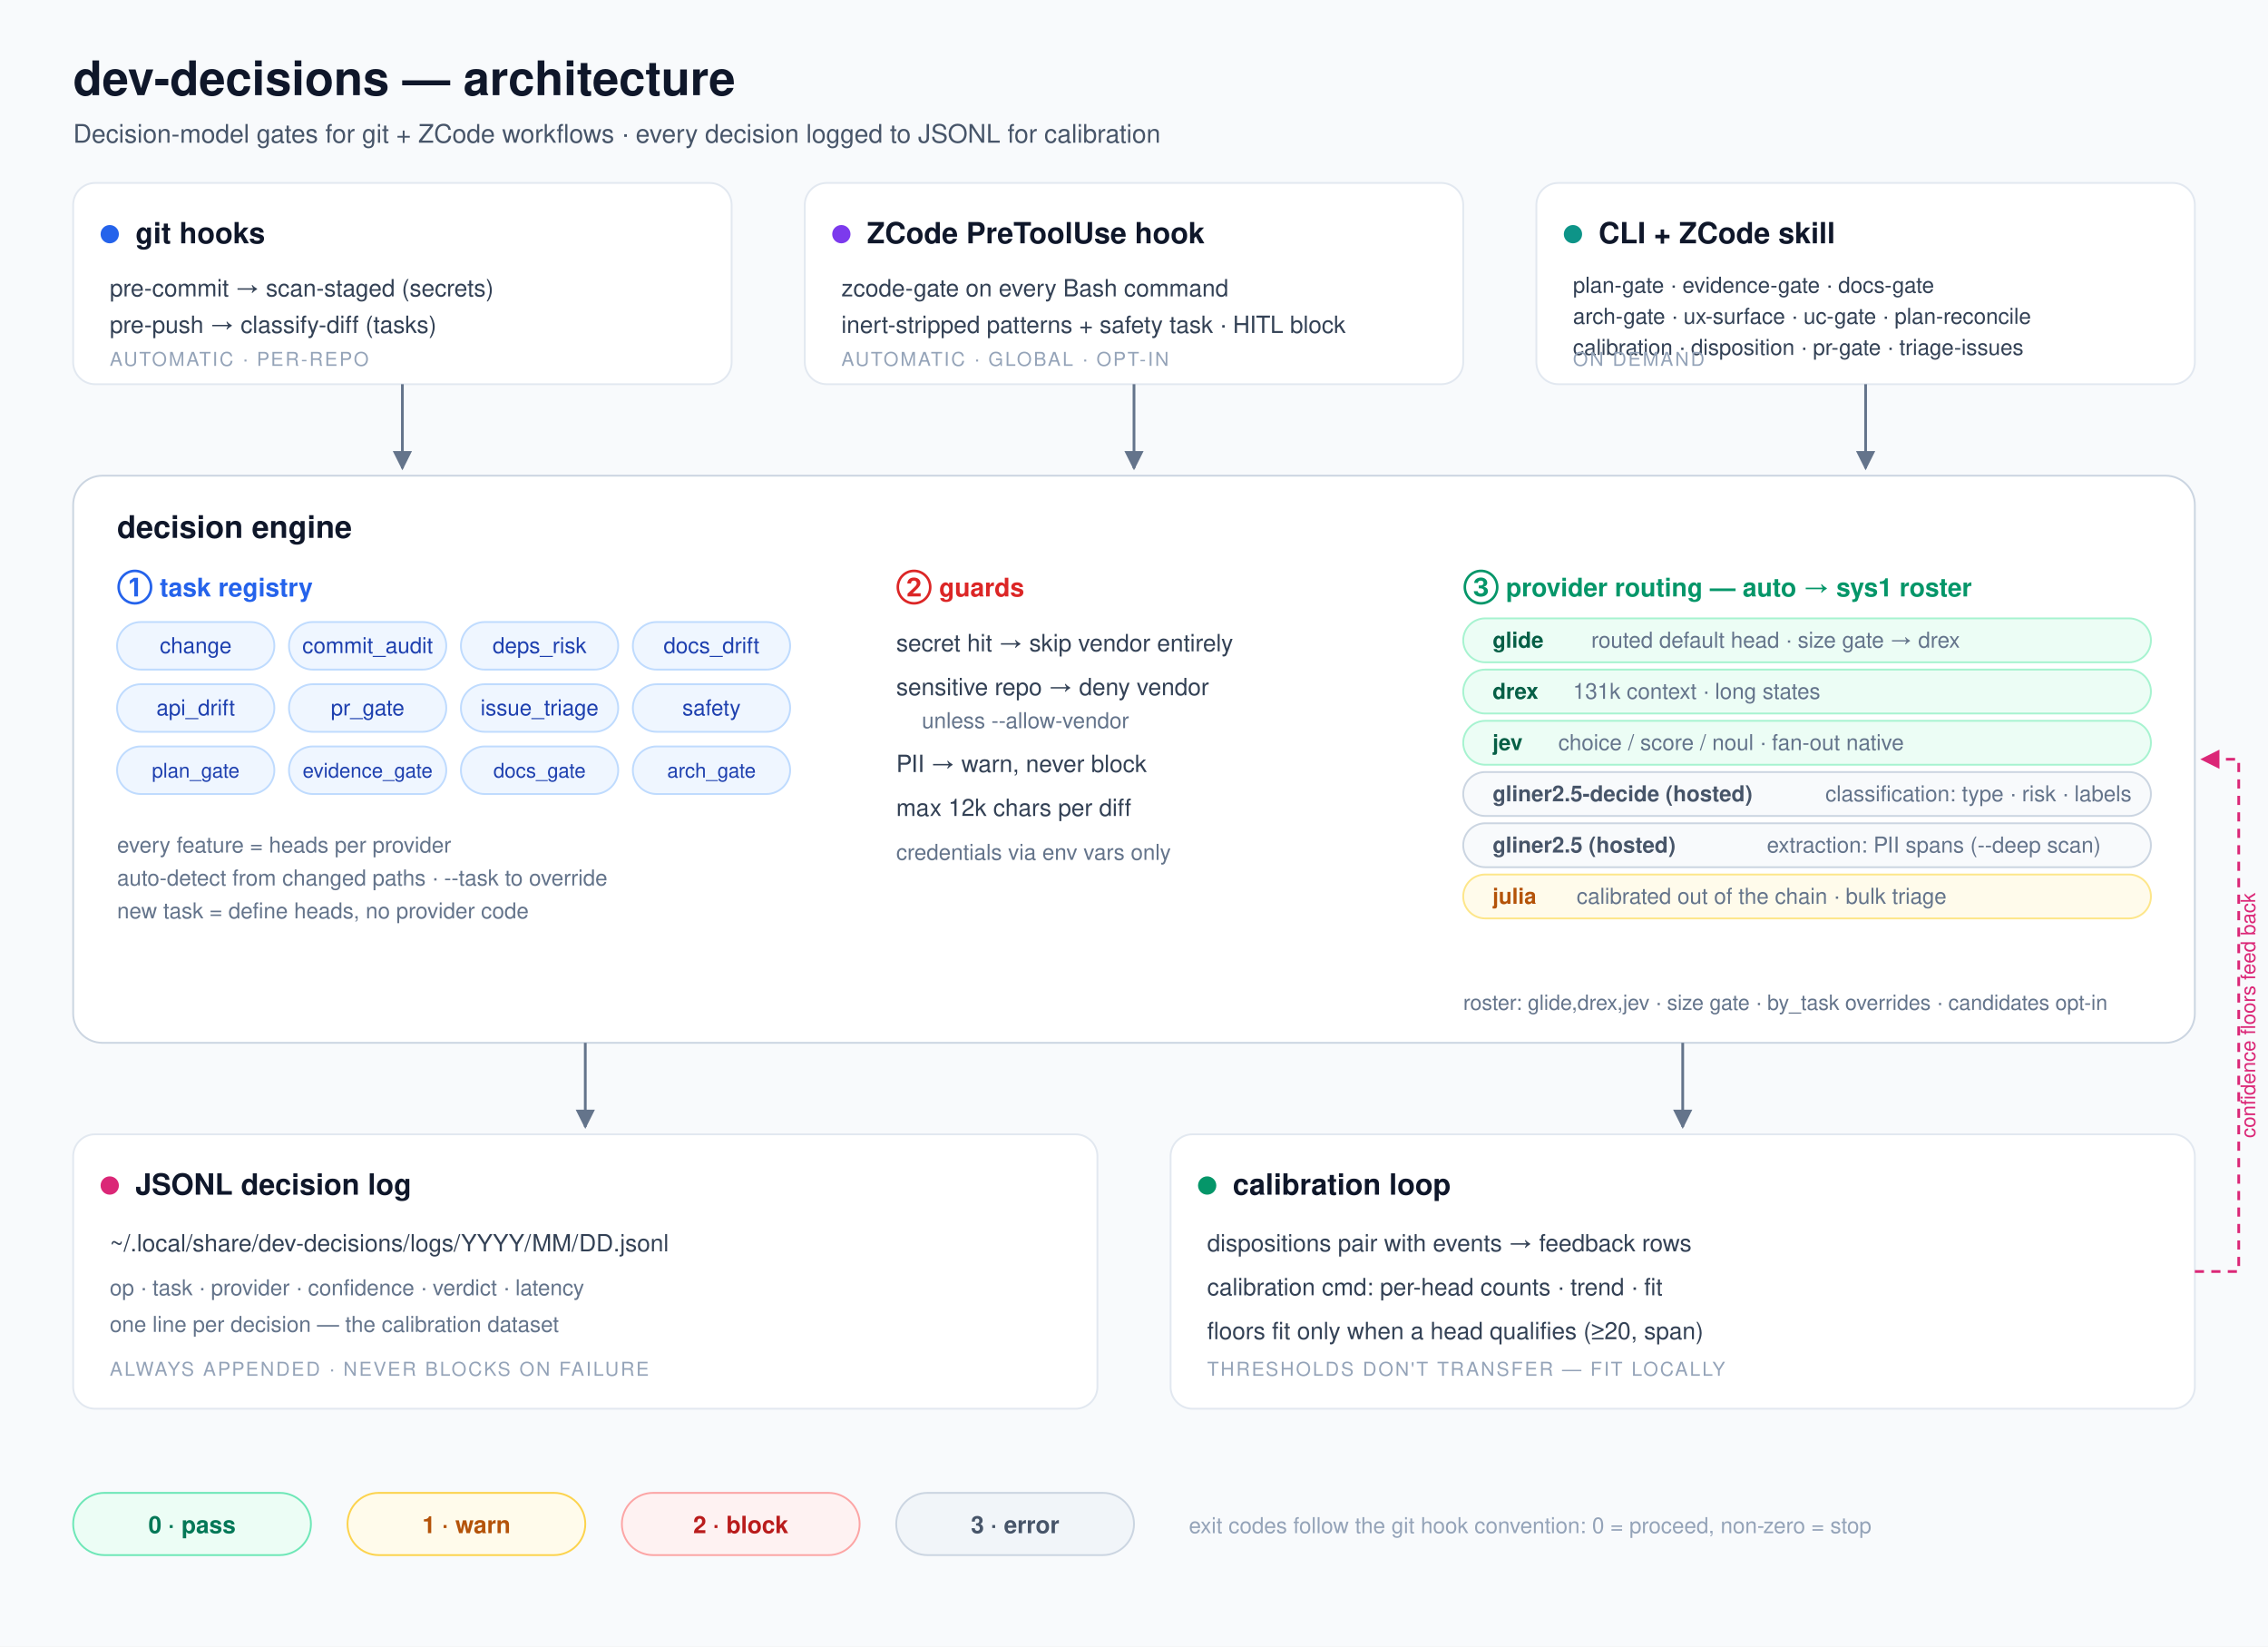
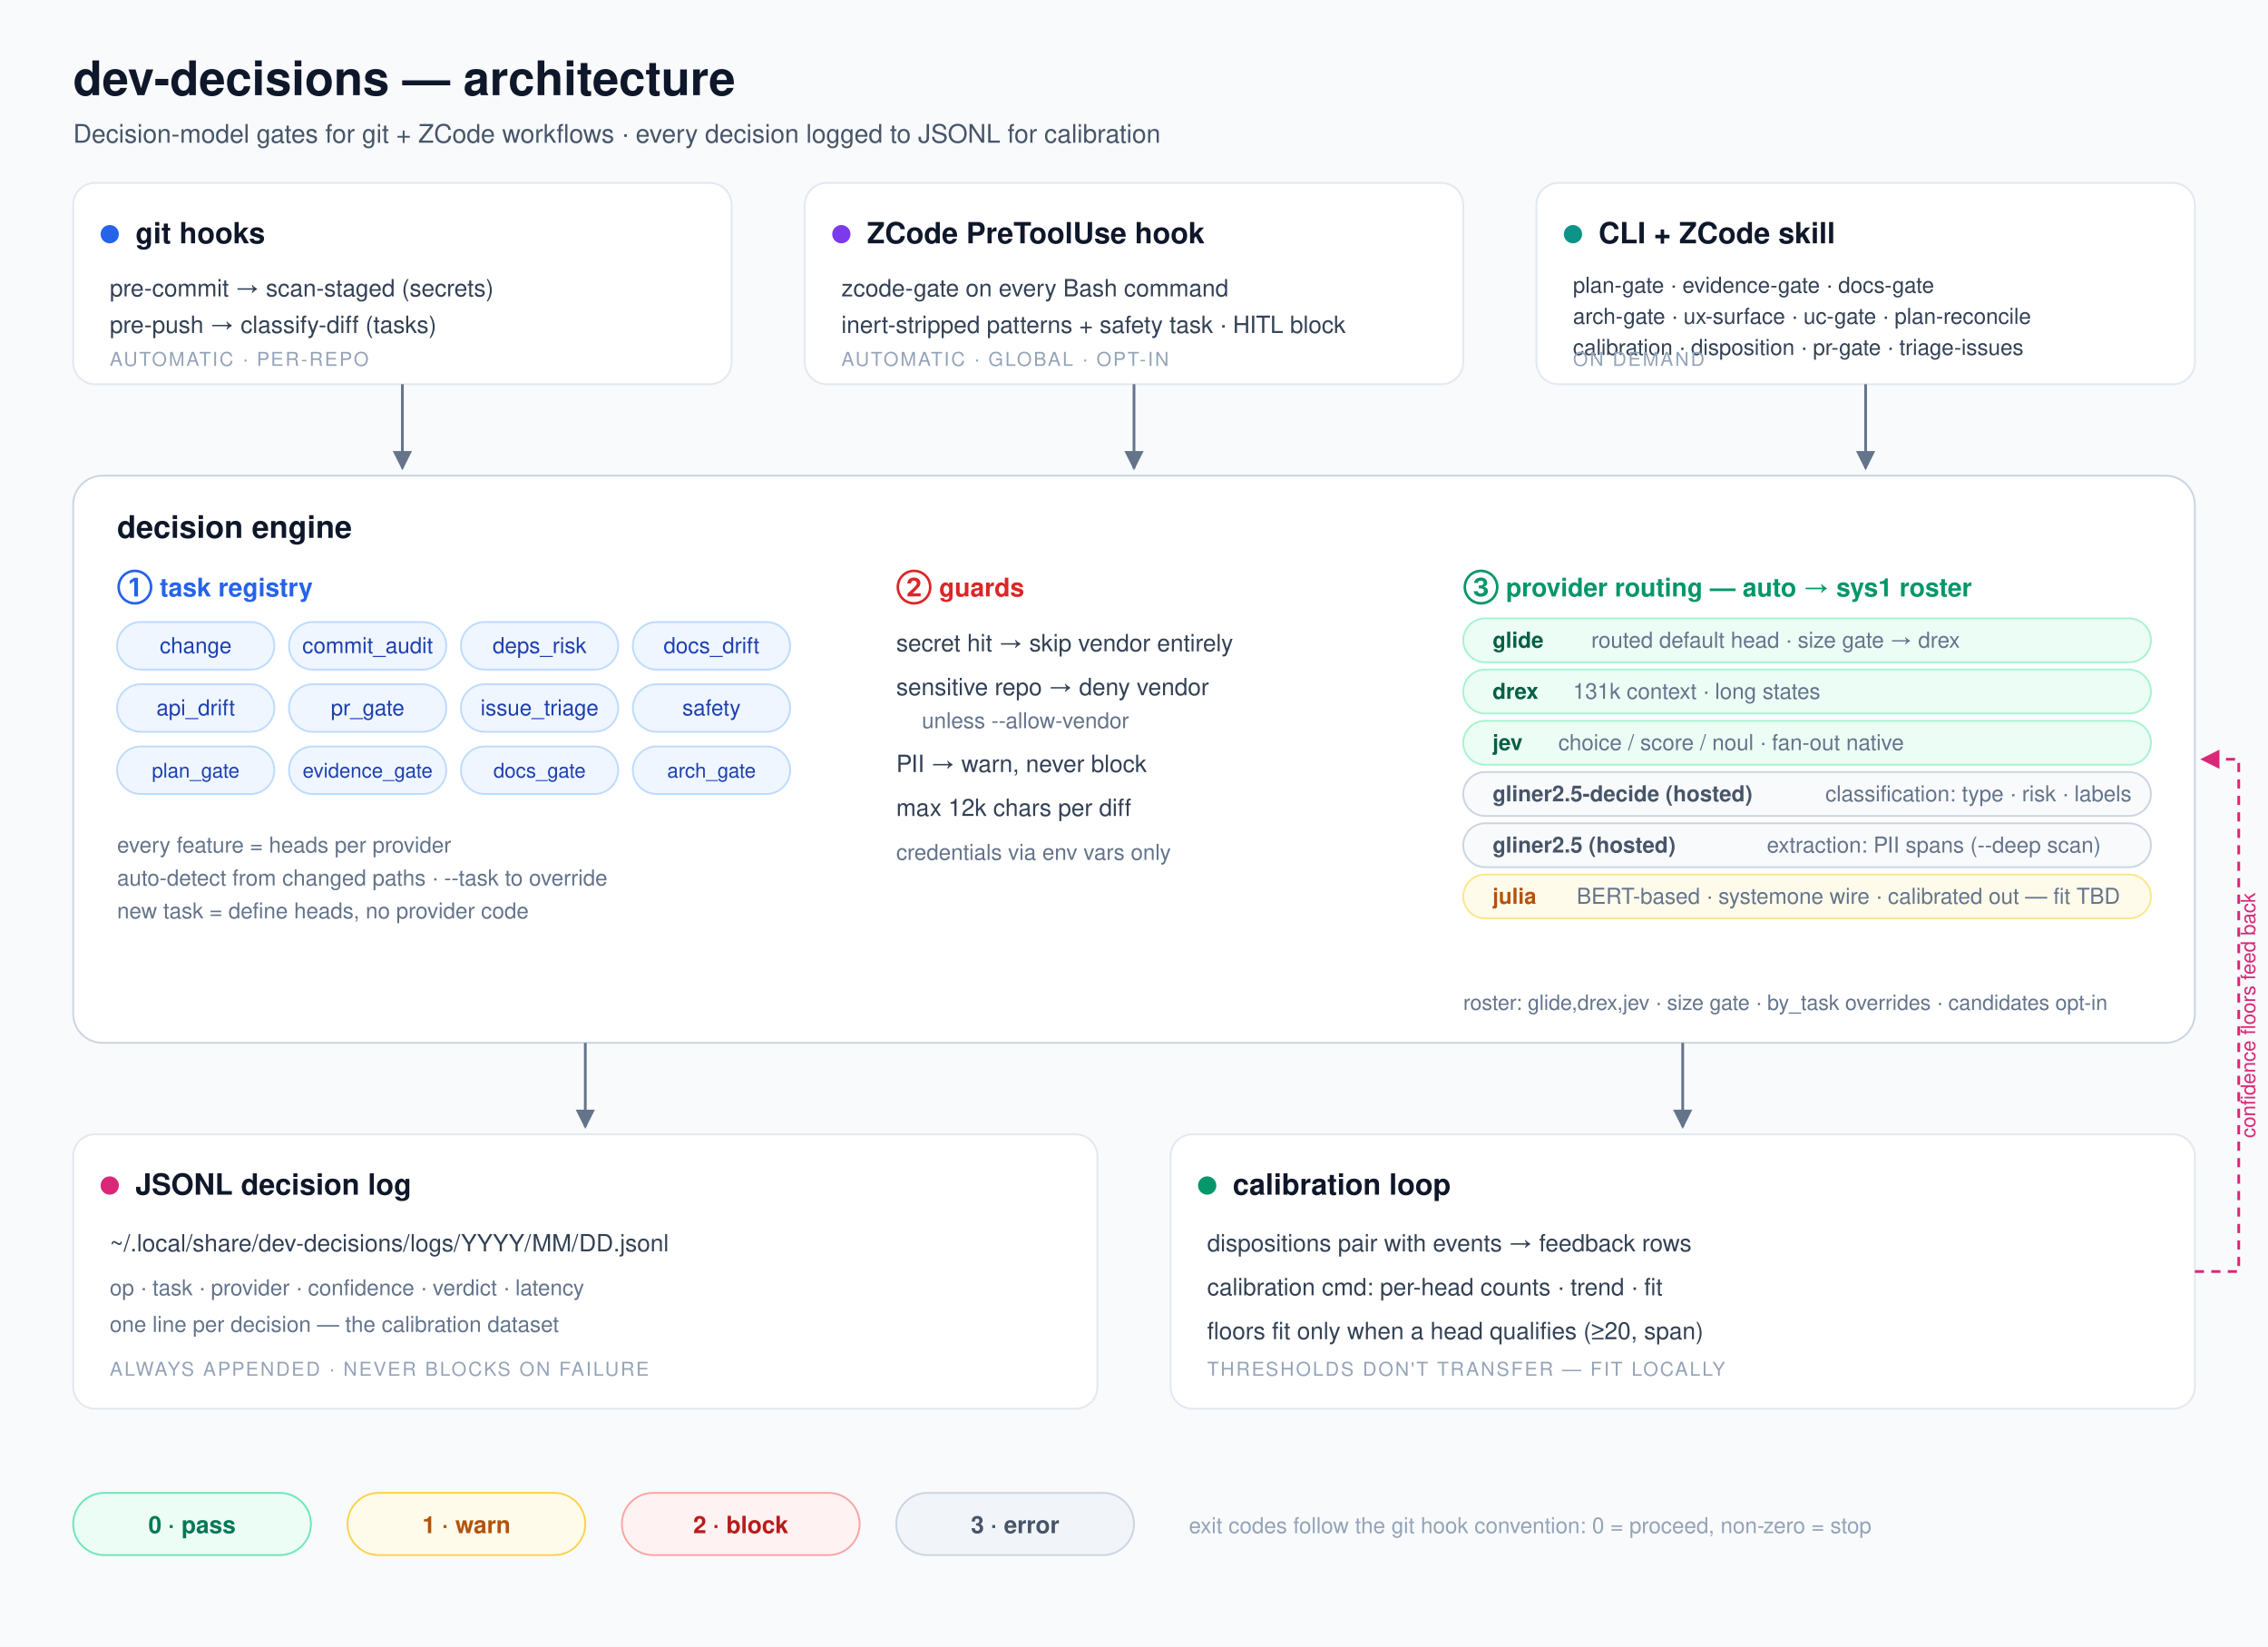
<svg xmlns="http://www.w3.org/2000/svg" viewBox="0 0 1240 900" font-family="-apple-system, 'Segoe UI', Helvetica, Arial, sans-serif">
  <defs>
    <marker id="arr" viewBox="0 0 10 10" refX="9" refY="5" markerWidth="7" markerHeight="7" orient="auto-start-reverse">
      <path d="M 0 0 L 10 5 L 0 10 z" fill="#64748b" />
    </marker>
    <marker id="arrPink" viewBox="0 0 10 10" refX="9" refY="5" markerWidth="7" markerHeight="7" orient="auto-start-reverse">
      <path d="M 0 0 L 10 5 L 0 10 z" fill="#db2777" />
    </marker>
  </defs>
  <rect width="1240" height="900" fill="#f8fafc" />
  <text x="40" y="52" font-size="26" font-weight="700" fill="#0f172a">dev-decisions — architecture</text>
  <text x="40" y="78" font-size="14" fill="#475569">Decision-model gates for git + ZCode workflows · every decision logged to JSONL for calibration</text>
  <rect x="40" y="100" width="360" height="110" rx="12" fill="#ffffff" stroke="#e2e8f0" />
  <circle cx="60" cy="128" r="5" fill="#2563eb" />
  <text x="74" y="133" font-size="16" font-weight="700" fill="#0f172a">git hooks</text>
  <text x="60" y="162" font-size="13" fill="#334155">pre-commit → scan-staged (secrets)</text>
  <text x="60" y="182" font-size="13" fill="#334155">pre-push → classify-diff (tasks)</text>
  <text x="60" y="200" font-size="10.5" fill="#94a3b8" letter-spacing="1">AUTOMATIC · PER-REPO</text>
  <rect x="440" y="100" width="360" height="110" rx="12" fill="#ffffff" stroke="#e2e8f0" />
  <circle cx="460" cy="128" r="5" fill="#7c3aed" />
  <text x="474" y="133" font-size="16" font-weight="700" fill="#0f172a">ZCode PreToolUse hook</text>
  <text x="460" y="162" font-size="13" fill="#334155">zcode-gate on every Bash command</text>
  <text x="460" y="182" font-size="13" fill="#334155">inert-stripped patterns + safety task · HITL block</text>
  <text x="460" y="200" font-size="10.5" fill="#94a3b8" letter-spacing="1">AUTOMATIC · GLOBAL · OPT-IN</text>
  <rect x="840" y="100" width="360" height="110" rx="12" fill="#ffffff" stroke="#e2e8f0" />
  <circle cx="860" cy="128" r="5" fill="#0d9488" />
  <text x="874" y="133" font-size="16" font-weight="700" fill="#0f172a">CLI + ZCode skill</text>
  <text x="860" y="160" font-size="12" fill="#334155">plan-gate · evidence-gate · docs-gate</text>
  <text x="860" y="177" font-size="12" fill="#334155">arch-gate · ux-surface · uc-gate · plan-reconcile</text>
  <text x="860" y="194" font-size="12" fill="#334155">calibration · disposition · pr-gate · triage-issues</text>
  <text x="860" y="200" font-size="10.5" fill="#94a3b8" letter-spacing="1">ON DEMAND</text>
  <line x1="220" y1="210" x2="220" y2="256" stroke="#64748b" stroke-width="1.5" marker-end="url(#arr)" />
  <line x1="620" y1="210" x2="620" y2="256" stroke="#64748b" stroke-width="1.5" marker-end="url(#arr)" />
  <line x1="1020" y1="210" x2="1020" y2="256" stroke="#64748b" stroke-width="1.5" marker-end="url(#arr)" />
  <rect x="40" y="260" width="1160" height="310" rx="16" fill="#ffffff" stroke="#cbd5e1" />
  <text x="64" y="294" font-size="17" font-weight="700" fill="#0f172a">decision engine</text>
  <text x="64" y="326" font-size="14" font-weight="700" fill="#2563eb">① task registry</text>
  <g font-size="12" fill="#1e40af">
    <rect x="64" y="340" width="86" height="26" rx="13" fill="#eff6ff" stroke="#bfdbfe" />
    <text x="107" y="357" text-anchor="middle">change</text>
    <rect x="158" y="340" width="86" height="26" rx="13" fill="#eff6ff" stroke="#bfdbfe" />
    <text x="201" y="357" text-anchor="middle">commit_audit</text>
    <rect x="252" y="340" width="86" height="26" rx="13" fill="#eff6ff" stroke="#bfdbfe" />
    <text x="295" y="357" text-anchor="middle">deps_risk</text>
    <rect x="346" y="340" width="86" height="26" rx="13" fill="#eff6ff" stroke="#bfdbfe" />
    <text x="389" y="357" text-anchor="middle">docs_drift</text>
    <rect x="64" y="374" width="86" height="26" rx="13" fill="#eff6ff" stroke="#bfdbfe" />
    <text x="107" y="391" text-anchor="middle">api_drift</text>
    <rect x="158" y="374" width="86" height="26" rx="13" fill="#eff6ff" stroke="#bfdbfe" />
    <text x="201" y="391" text-anchor="middle">pr_gate</text>
    <rect x="252" y="374" width="86" height="26" rx="13" fill="#eff6ff" stroke="#bfdbfe" />
    <text x="295" y="391" text-anchor="middle">issue_triage</text>
    <rect x="346" y="374" width="86" height="26" rx="13" fill="#eff6ff" stroke="#bfdbfe" />
    <text x="389" y="391" text-anchor="middle">safety</text>
    <rect x="64" y="408" width="86" height="26" rx="13" fill="#eff6ff" stroke="#bfdbfe" />
    <text x="107" y="425" text-anchor="middle" font-size="11">plan_gate</text>
    <rect x="158" y="408" width="86" height="26" rx="13" fill="#eff6ff" stroke="#bfdbfe" />
    <text x="201" y="425" text-anchor="middle" font-size="11">evidence_gate</text>
    <rect x="252" y="408" width="86" height="26" rx="13" fill="#eff6ff" stroke="#bfdbfe" />
    <text x="295" y="425" text-anchor="middle" font-size="11">docs_gate</text>
    <rect x="346" y="408" width="86" height="26" rx="13" fill="#eff6ff" stroke="#bfdbfe" />
    <text x="389" y="425" text-anchor="middle" font-size="11">arch_gate</text>
  </g>
  <text x="64" y="466" font-size="12" fill="#64748b">every feature = heads per provider</text>
  <text x="64" y="484" font-size="12" fill="#64748b">auto-detect from changed paths · --task to override</text>
  <text x="64" y="502" font-size="12" fill="#64748b">new task = define heads, no provider code</text>
  <text x="490" y="326" font-size="14" font-weight="700" fill="#dc2626">② guards</text>
  <text x="490" y="356" font-size="13" fill="#334155">secret hit → skip vendor entirely</text>
  <text x="490" y="380" font-size="13" fill="#334155">sensitive repo → deny vendor</text>
  <text x="504" y="398" font-size="12" fill="#64748b">unless --allow-vendor</text>
  <text x="490" y="422" font-size="13" fill="#334155">PII → warn, never block</text>
  <text x="490" y="446" font-size="13" fill="#334155">max 12k chars per diff</text>
  <text x="490" y="470" font-size="12" fill="#64748b">credentials via env vars only</text>
  <text x="800" y="326" font-size="14" font-weight="700" fill="#059669">③ provider routing — auto → sys1 roster</text>
  <g font-size="12">
    <rect x="800" y="338" width="376" height="24" rx="12" fill="#ecfdf5" stroke="#a7f3d0" />
    <text x="816" y="354" fill="#065f46" font-weight="600">glide</text>
    <text x="870" y="354" fill="#64748b">routed default head · size gate → drex</text>
    <rect x="800" y="366" width="376" height="24" rx="12" fill="#ecfdf5" stroke="#a7f3d0" />
    <text x="816" y="382" fill="#065f46" font-weight="600">drex</text>
    <text x="860" y="382" fill="#64748b">131k context · long states</text>
    <rect x="800" y="394" width="376" height="24" rx="12" fill="#ecfdf5" stroke="#a7f3d0" />
    <text x="816" y="410" fill="#065f46" font-weight="600">jev</text>
    <text x="852" y="410" fill="#64748b">choice / score / noul · fan-out native</text>
    <rect x="800" y="422" width="376" height="24" rx="12" fill="#f8fafc" stroke="#cbd5e1" />
    <text x="816" y="438" fill="#475569" font-weight="600">gliner2.5-decide (hosted)</text>
    <text x="998" y="438" fill="#64748b">classification: type · risk · labels</text>
    <rect x="800" y="450" width="376" height="24" rx="12" fill="#f8fafc" stroke="#cbd5e1" />
    <text x="816" y="466" fill="#475569" font-weight="600">gliner2.5 (hosted)</text>
    <text x="966" y="466" fill="#64748b">extraction: PII spans (--deep scan)</text>
    <rect x="800" y="478" width="376" height="24" rx="12" fill="#fffbeb" stroke="#fde68a" />
    <text x="816" y="494" fill="#b45309" font-weight="600">julia</text>
-     <text x="862" y="494" fill="#64748b">calibrated out of the chain · bulk triage</text>
+     <text x="862" y="494" fill="#64748b">BERT-based · systemone wire · calibrated out — fit TBD</text>
  </g>
  <text x="800" y="552" font-size="11.5" fill="#64748b">roster: glide,drex,jev · size gate · by_task overrides · candidates opt-in</text>
  <line x1="320" y1="570" x2="320" y2="616" stroke="#64748b" stroke-width="1.5" marker-end="url(#arr)" />
  <line x1="920" y1="570" x2="920" y2="616" stroke="#64748b" stroke-width="1.5" marker-end="url(#arr)" />
  <rect x="40" y="620" width="560" height="150" rx="12" fill="#ffffff" stroke="#e2e8f0" />
  <circle cx="60" cy="648" r="5" fill="#db2777" />
  <text x="74" y="653" font-size="16" font-weight="700" fill="#0f172a">JSONL decision log</text>
  <text x="60" y="684" font-size="13" fill="#334155">~/.local/share/dev-decisions/logs/YYYY/MM/DD.jsonl</text>
  <text x="60" y="708" font-size="12" fill="#64748b">op · task · provider · confidence · verdict · latency</text>
  <text x="60" y="728" font-size="12" fill="#64748b">one line per decision — the calibration dataset</text>
  <text x="60" y="752" font-size="10.5" fill="#94a3b8" letter-spacing="1">ALWAYS APPENDED · NEVER BLOCKS ON FAILURE</text>
  <rect x="640" y="620" width="560" height="150" rx="12" fill="#ffffff" stroke="#e2e8f0" />
  <circle cx="660" cy="648" r="5" fill="#059669" />
  <text x="674" y="653" font-size="16" font-weight="700" fill="#0f172a">calibration loop</text>
  <text x="660" y="684" font-size="13" fill="#334155">dispositions pair with events → feedback rows</text>
  <text x="660" y="708" font-size="13" fill="#334155">calibration cmd: per-head counts · trend · fit</text>
  <text x="660" y="732" font-size="13" fill="#334155">floors fit only when a head qualifies (≥20, span)</text>
  <text x="660" y="752" font-size="10.5" fill="#94a3b8" letter-spacing="1">THRESHOLDS DON'T TRANSFER — FIT LOCALLY</text>
  <path d="M 1200 695 L 1224 695 L 1224 415 L 1204 415" fill="none" stroke="#db2777" stroke-width="1.5" stroke-dasharray="5 4" marker-end="url(#arrPink)" />
  <text transform="rotate(-90 1233 555)" x="1233" y="555" text-anchor="middle" font-size="11" fill="#db2777">confidence floors feed back</text>
  <g font-size="13" font-weight="700">
    <rect x="40" y="816" width="130" height="34" rx="17" fill="#ecfdf5" stroke="#6ee7b7" />
    <text x="105" y="838" text-anchor="middle" fill="#047857">0 · pass</text>
    <rect x="190" y="816" width="130" height="34" rx="17" fill="#fffbeb" stroke="#fcd34d" />
    <text x="255" y="838" text-anchor="middle" fill="#b45309">1 · warn</text>
    <rect x="340" y="816" width="130" height="34" rx="17" fill="#fef2f2" stroke="#fca5a5" />
    <text x="405" y="838" text-anchor="middle" fill="#b91c1c">2 · block</text>
    <rect x="490" y="816" width="130" height="34" rx="17" fill="#f1f5f9" stroke="#cbd5e1" />
    <text x="555" y="838" text-anchor="middle" fill="#475569">3 · error</text>
  </g>
  <text x="650" y="838" font-size="12" fill="#94a3b8">exit codes follow the git hook convention: 0 = proceed, non-zero = stop</text>
</svg>
